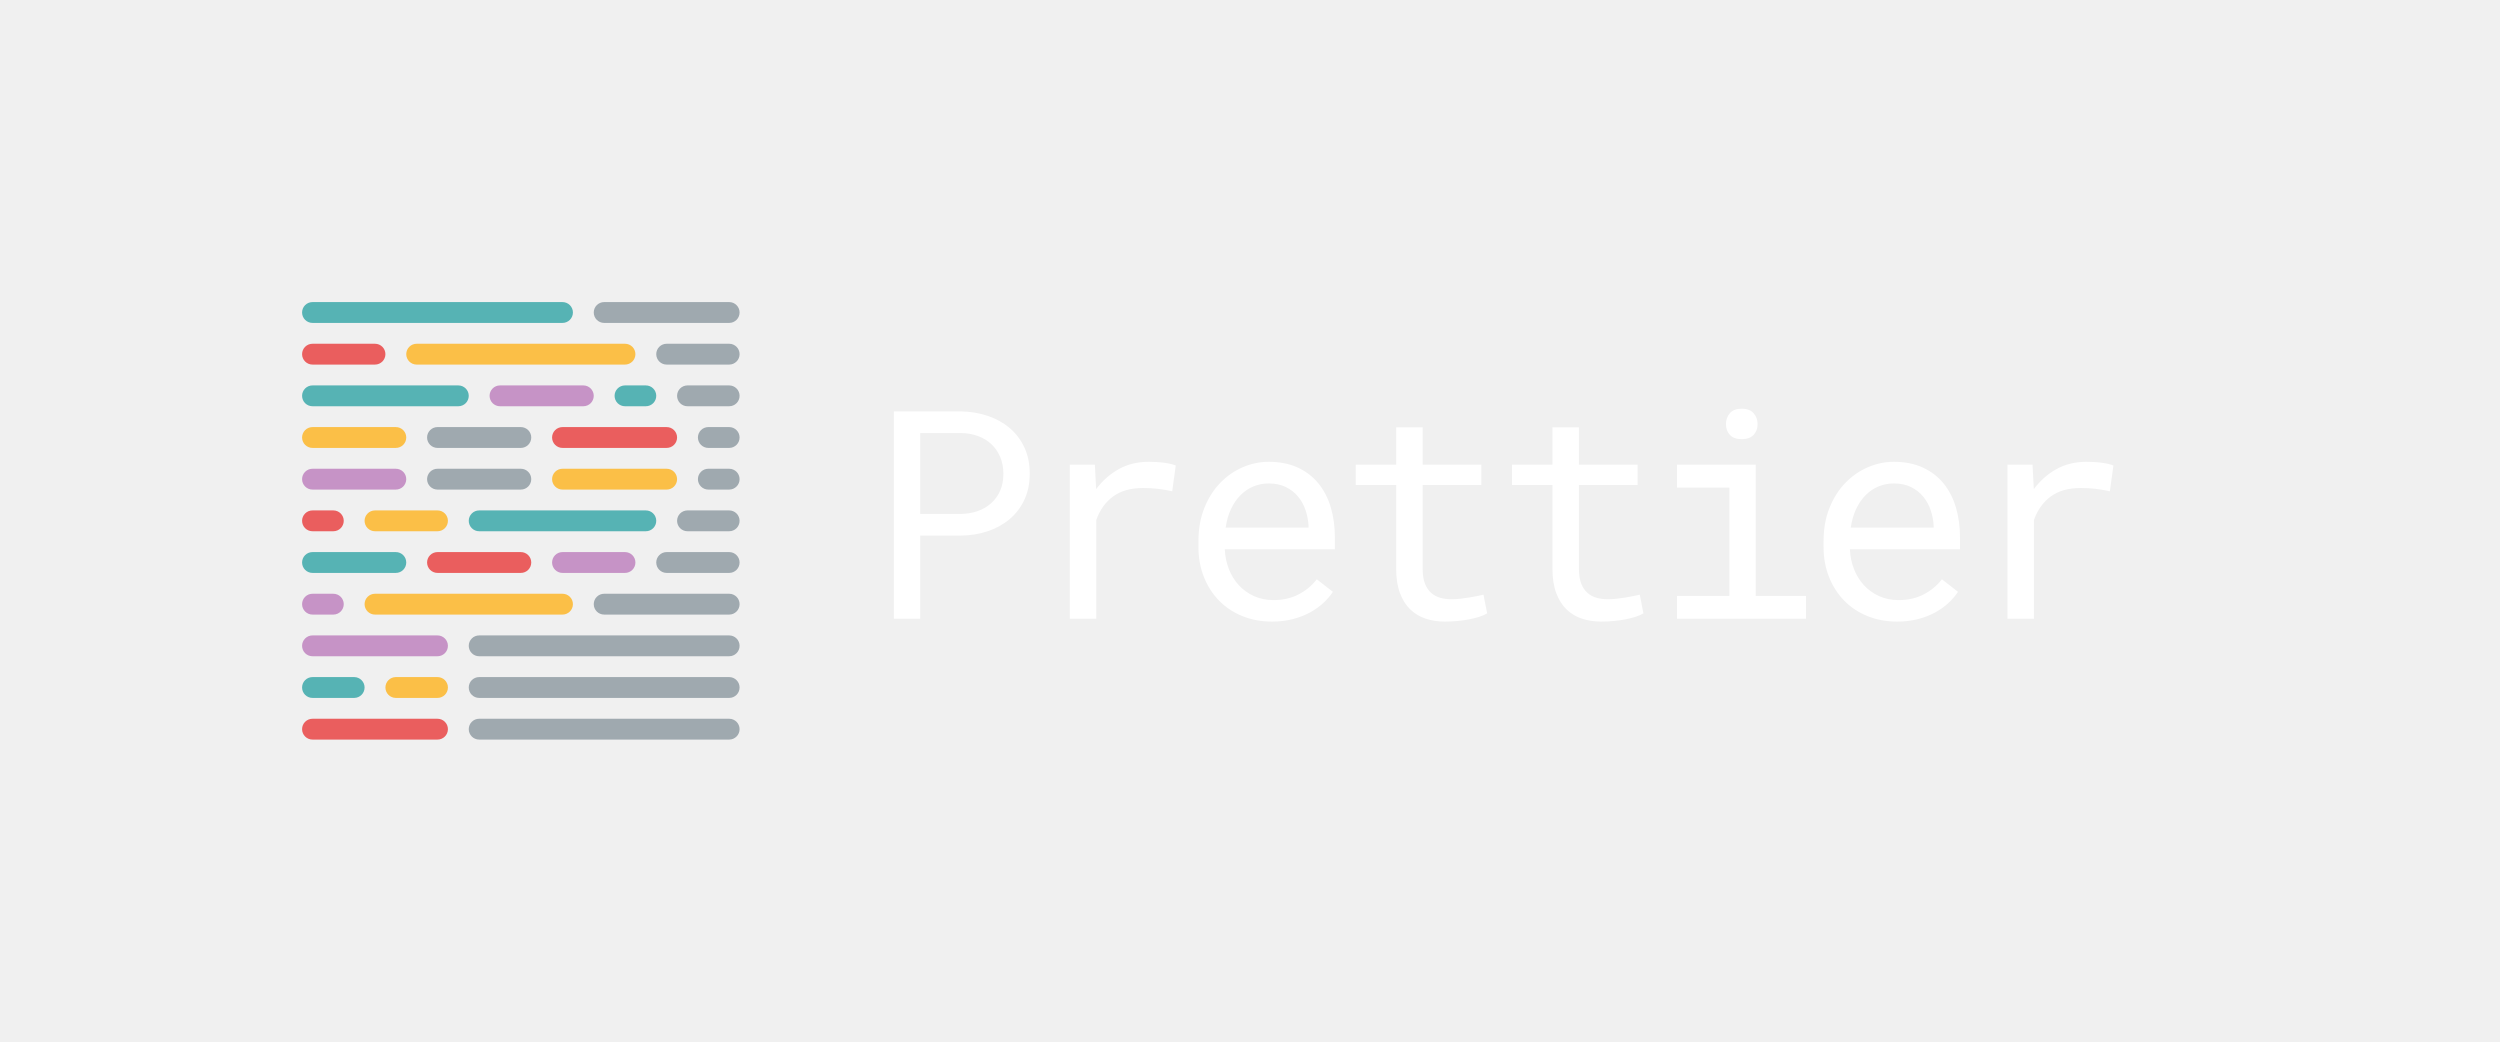
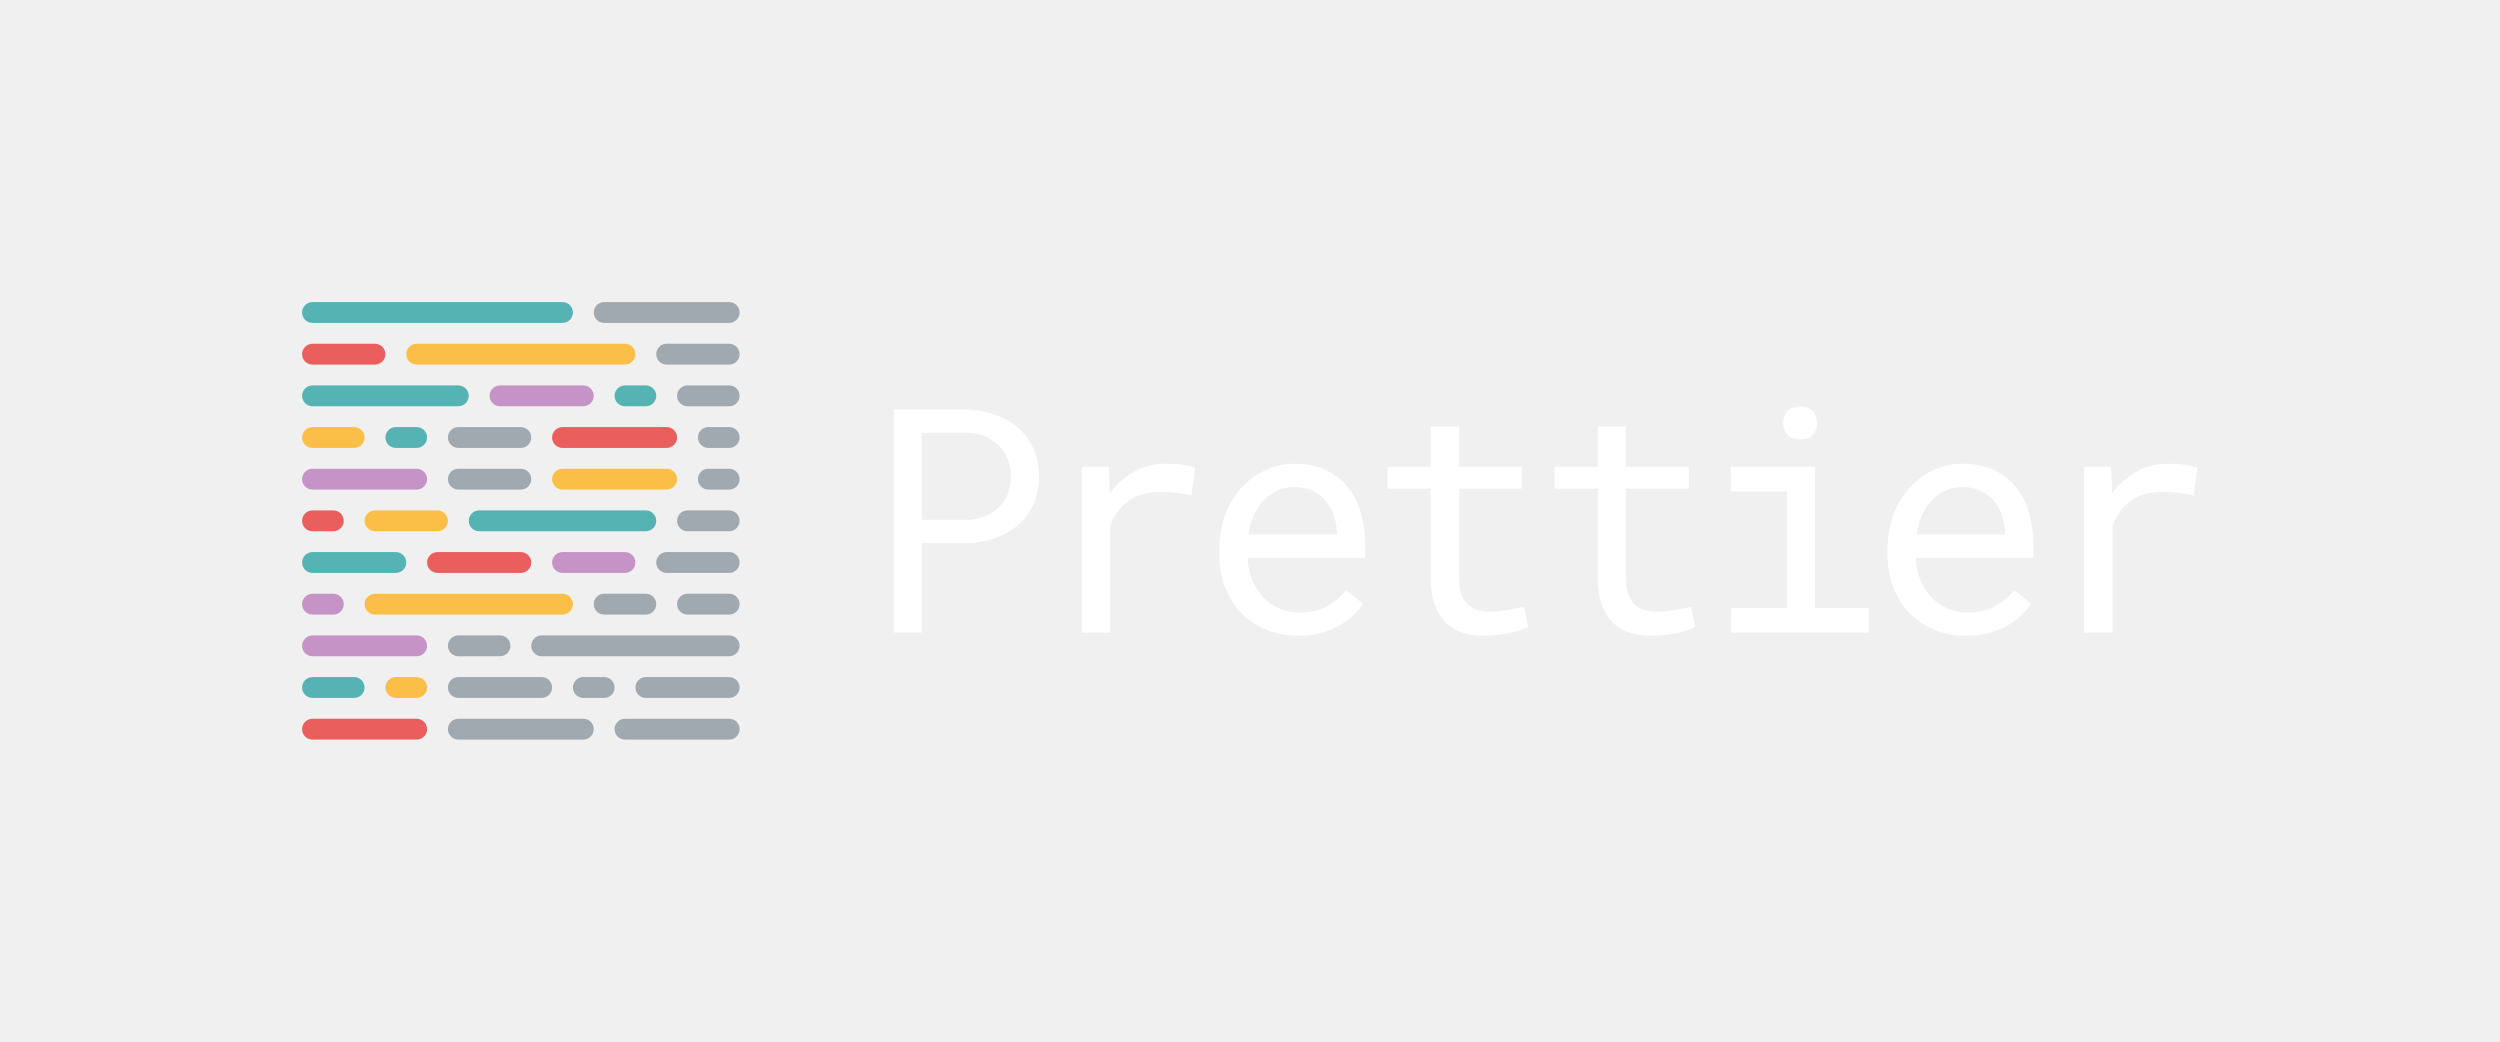
<svg xmlns="http://www.w3.org/2000/svg" width="1200px" height="500px" viewBox="0 0 1200 500" version="1.1" style="background: #1A2B34;">
  <defs />
  <g id="Page-1" stroke="none" stroke-width="1" fill="none" fill-rule="evenodd">
    <g id="prettier-banner-dark">
-       <g id="Text-(Dark)" transform="translate(429, 196)" fill="#FFFFFF">
-         <path d="M12.703,61.078 L12.703,101 L0.057,101 L0.057,1.469 L32.322,1.469 C36.788,1.56 41.015,2.266 45.003,3.588 C48.991,4.91 52.488,6.824 55.496,9.33 C58.504,11.837 60.885,14.936 62.64,18.627 C64.394,22.318 65.271,26.557 65.271,31.342 C65.271,36.127 64.394,40.354 62.64,44.022 C60.885,47.691 58.504,50.779 55.496,53.285 C52.488,55.792 48.991,57.706 45.003,59.027 C41.015,60.349 36.788,61.033 32.322,61.078 L12.703,61.078 Z M12.703,50.688 L32.322,50.688 C35.239,50.642 37.928,50.175 40.389,49.286 C42.85,48.397 44.992,47.133 46.814,45.492 C48.637,43.852 50.062,41.858 51.087,39.511 C52.112,37.164 52.625,34.486 52.625,31.479 C52.625,28.471 52.112,25.759 51.087,23.344 C50.062,20.928 48.649,18.878 46.849,17.191 C45.048,15.505 42.907,14.206 40.423,13.295 C37.939,12.383 35.239,11.905 32.322,11.859 L12.703,11.859 L12.703,50.688 Z M122.375,25.668 C123.56,25.668 124.79,25.702 126.066,25.771 C127.342,25.839 128.562,25.953 129.724,26.112 C130.886,26.272 131.957,26.465 132.937,26.693 C133.916,26.921 134.725,27.172 135.363,27.445 L133.654,39.818 C131.193,39.271 128.858,38.873 126.647,38.622 C124.437,38.371 122.124,38.246 119.709,38.246 C113.784,38.246 108.988,39.59 105.319,42.279 C101.651,44.968 98.951,48.728 97.219,53.559 L97.219,101 L84.504,101 L84.504,27.035 L96.535,27.035 L97.15,38.793 C100.158,34.737 103.77,31.535 107.985,29.188 C112.201,26.841 116.997,25.668 122.375,25.668 Z M181.598,102.367 C176.402,102.367 171.629,101.479 167.276,99.701 C162.924,97.924 159.199,95.44 156.1,92.25 C153.001,89.06 150.585,85.277 148.854,80.902 C147.122,76.527 146.256,71.765 146.256,66.615 L146.256,63.744 C146.256,57.774 147.213,52.431 149.127,47.714 C151.041,42.997 153.582,39.009 156.749,35.751 C159.916,32.492 163.517,29.997 167.55,28.266 C171.583,26.534 175.719,25.668 179.957,25.668 C185.289,25.668 189.949,26.591 193.937,28.437 C197.924,30.282 201.24,32.834 203.883,36.093 C206.526,39.351 208.497,43.191 209.796,47.611 C211.095,52.032 211.744,56.817 211.744,61.967 L211.744,67.641 L158.902,67.641 C159.039,71.013 159.688,74.18 160.851,77.143 C162.013,80.105 163.608,82.691 165.636,84.901 C167.664,87.112 170.09,88.855 172.916,90.131 C175.742,91.407 178.863,92.045 182.281,92.045 C186.793,92.045 190.803,91.133 194.312,89.311 C197.822,87.488 200.738,85.072 203.062,82.064 L210.787,88.08 C209.557,89.949 208.019,91.737 206.173,93.446 C204.327,95.155 202.197,96.671 199.781,97.992 C197.366,99.314 194.632,100.373 191.578,101.171 C188.525,101.968 185.198,102.367 181.598,102.367 Z M179.957,36.059 C177.405,36.059 174.99,36.526 172.711,37.46 C170.432,38.394 168.382,39.761 166.559,41.562 C164.736,43.362 163.198,45.572 161.944,48.192 C160.691,50.813 159.814,53.832 159.312,57.25 L199.098,57.25 L199.098,56.293 C198.961,53.832 198.494,51.394 197.696,48.979 C196.899,46.563 195.725,44.398 194.176,42.484 C192.626,40.57 190.678,39.021 188.331,37.836 C185.984,36.651 183.193,36.059 179.957,36.059 Z M253.877,9.125 L253.877,27.035 L282.041,27.035 L282.041,36.811 L253.877,36.811 L253.877,77.006 C253.877,79.877 254.242,82.247 254.971,84.115 C255.7,85.984 256.702,87.476 257.979,88.593 C259.255,89.709 260.724,90.495 262.388,90.951 C264.051,91.407 265.817,91.635 267.686,91.635 C269.053,91.635 270.465,91.555 271.924,91.396 C273.382,91.236 274.806,91.042 276.196,90.814 C277.586,90.587 278.885,90.347 280.093,90.097 C281.3,89.846 282.292,89.63 283.066,89.447 L284.844,98.402 C283.796,99.04 282.52,99.599 281.016,100.077 C279.512,100.556 277.871,100.966 276.094,101.308 C274.316,101.649 272.437,101.911 270.454,102.094 C268.472,102.276 266.501,102.367 264.541,102.367 C261.26,102.367 258.195,101.9 255.347,100.966 C252.498,100.032 250.026,98.55 247.93,96.522 C245.833,94.494 244.181,91.874 242.974,88.661 C241.766,85.448 241.162,81.563 241.162,77.006 L241.162,36.811 L221.748,36.811 L221.748,27.035 L241.162,27.035 L241.162,9.125 L253.877,9.125 Z M328.891,9.125 L328.891,27.035 L357.055,27.035 L357.055,36.811 L328.891,36.811 L328.891,77.006 C328.891,79.877 329.255,82.247 329.984,84.115 C330.714,85.984 331.716,87.476 332.992,88.593 C334.268,89.709 335.738,90.495 337.401,90.951 C339.065,91.407 340.831,91.635 342.699,91.635 C344.066,91.635 345.479,91.555 346.938,91.396 C348.396,91.236 349.82,91.042 351.21,90.814 C352.6,90.587 353.899,90.347 355.106,90.097 C356.314,89.846 357.305,89.63 358.08,89.447 L359.857,98.402 C358.809,99.04 357.533,99.599 356.029,100.077 C354.525,100.556 352.885,100.966 351.107,101.308 C349.33,101.649 347.45,101.911 345.468,102.094 C343.485,102.276 341.514,102.367 339.555,102.367 C336.273,102.367 333.209,101.9 330.36,100.966 C327.512,100.032 325.04,98.55 322.943,96.522 C320.847,94.494 319.195,91.874 317.987,88.661 C316.78,85.448 316.176,81.563 316.176,77.006 L316.176,36.811 L296.762,36.811 L296.762,27.035 L316.176,27.035 L316.176,9.125 L328.891,9.125 Z M375.945,27.035 L413.748,27.035 L413.748,90.062 L437.879,90.062 L437.879,101 L375.945,101 L375.945,90.062 L401.102,90.062 L401.102,38.041 L375.945,38.041 L375.945,27.035 Z M399.461,7.621 C399.461,5.525 400.088,3.759 401.341,2.323 C402.594,0.888 404.497,0.17 407.049,0.17 C409.555,0.17 411.447,0.888 412.723,2.323 C413.999,3.759 414.637,5.525 414.637,7.621 C414.637,9.672 413.999,11.381 412.723,12.748 C411.447,14.115 409.555,14.799 407.049,14.799 C404.497,14.799 402.594,14.115 401.341,12.748 C400.088,11.381 399.461,9.672 399.461,7.621 Z M481.652,102.367 C476.457,102.367 471.683,101.479 467.331,99.701 C462.979,97.924 459.253,95.44 456.154,92.25 C453.055,89.06 450.64,85.277 448.908,80.902 C447.176,76.527 446.311,71.765 446.311,66.615 L446.311,63.744 C446.311,57.774 447.268,52.431 449.182,47.714 C451.096,42.997 453.636,39.009 456.804,35.751 C459.971,32.492 463.571,29.997 467.604,28.266 C471.638,26.534 475.773,25.668 480.012,25.668 C485.344,25.668 490.004,26.591 493.991,28.437 C497.979,30.282 501.294,32.834 503.938,36.093 C506.581,39.351 508.552,43.191 509.851,47.611 C511.149,52.032 511.799,56.817 511.799,61.967 L511.799,67.641 L458.957,67.641 C459.094,71.013 459.743,74.18 460.905,77.143 C462.067,80.105 463.662,82.691 465.69,84.901 C467.718,87.112 470.145,88.855 472.971,90.131 C475.796,91.407 478.918,92.045 482.336,92.045 C486.848,92.045 490.858,91.133 494.367,89.311 C497.876,87.488 500.793,85.072 503.117,82.064 L510.842,88.08 C509.611,89.949 508.073,91.737 506.228,93.446 C504.382,95.155 502.251,96.671 499.836,97.992 C497.421,99.314 494.686,100.373 491.633,101.171 C488.579,101.968 485.253,102.367 481.652,102.367 Z M480.012,36.059 C477.46,36.059 475.044,36.526 472.766,37.46 C470.487,38.394 468.436,39.761 466.613,41.562 C464.79,43.362 463.252,45.572 461.999,48.192 C460.746,50.813 459.868,53.832 459.367,57.25 L499.152,57.25 L499.152,56.293 C499.016,53.832 498.549,51.394 497.751,48.979 C496.953,46.563 495.78,44.398 494.23,42.484 C492.681,40.57 490.733,39.021 488.386,37.836 C486.039,36.651 483.247,36.059 480.012,36.059 Z M572.457,25.668 C573.642,25.668 574.872,25.702 576.148,25.771 C577.424,25.839 578.644,25.953 579.806,26.112 C580.968,26.272 582.039,26.465 583.019,26.693 C583.998,26.921 584.807,27.172 585.445,27.445 L583.736,39.818 C581.275,39.271 578.94,38.873 576.729,38.622 C574.519,38.371 572.206,38.246 569.791,38.246 C563.867,38.246 559.07,39.59 555.401,42.279 C551.733,44.968 549.033,48.728 547.301,53.559 L547.301,101 L534.586,101 L534.586,27.035 L546.617,27.035 L547.232,38.793 C550.24,34.737 553.852,31.535 558.067,29.188 C562.283,26.841 567.079,25.668 572.457,25.668 Z" id="Prettier" />
+       <g id="Text-(Dark)" transform="translate(429, 195)" fill="#FFFFFF">
+         <path d="M13.565,65.702 L13.565,108.672 L0.048,108.672 L0.048,1.542 L34.535,1.542 C39.309,1.64 43.827,2.4 48.089,3.823 C52.351,5.245 56.09,7.305 59.305,10.003 C62.52,12.701 65.065,16.037 66.94,20.01 C68.816,23.983 69.753,28.545 69.753,33.696 C69.753,38.846 68.816,43.396 66.94,47.344 C65.065,51.293 62.52,54.616 59.305,57.314 C56.09,60.012 52.351,62.072 48.089,63.495 C43.827,64.917 39.309,65.653 34.535,65.702 L13.565,65.702 Z M13.565,54.518 L34.535,54.518 C37.653,54.469 40.527,53.967 43.157,53.01 C45.787,52.053 48.077,50.692 50.025,48.926 C51.974,47.16 53.496,45.014 54.592,42.488 C55.688,39.962 56.236,37.08 56.236,33.843 C56.236,30.605 55.688,27.687 54.592,25.087 C53.496,22.487 51.986,20.28 50.062,18.465 C48.138,16.65 45.848,15.252 43.194,14.271 C40.539,13.29 37.653,12.775 34.535,12.726 L13.565,12.726 L13.565,54.518 Z M130.789,27.589 C132.056,27.589 133.371,27.625 134.735,27.699 C136.099,27.773 137.402,27.895 138.644,28.067 C139.886,28.239 141.031,28.447 142.078,28.692 C143.125,28.938 143.99,29.207 144.672,29.502 L142.845,42.819 C140.215,42.231 137.718,41.802 135.356,41.532 C132.993,41.262 130.521,41.127 127.94,41.127 C121.607,41.127 116.48,42.574 112.559,45.468 C108.638,48.362 105.752,52.409 103.901,57.609 L103.901,108.672 L90.31,108.672 L90.31,29.06 L103.17,29.06 L103.828,41.716 C107.042,37.35 110.903,33.904 115.409,31.378 C119.914,28.852 125.041,27.589 130.789,27.589 Z M194.09,110.144 C188.537,110.144 183.435,109.187 178.783,107.274 C174.131,105.361 170.149,102.688 166.836,99.254 C163.524,95.82 160.942,91.749 159.091,87.04 C157.24,82.331 156.315,77.205 156.315,71.662 L156.315,68.572 C156.315,62.146 157.337,56.395 159.383,51.318 C161.429,46.241 164.145,41.949 167.53,38.441 C170.916,34.934 174.764,32.249 179.075,30.385 C183.386,28.521 187.806,27.589 192.337,27.589 C198.036,27.589 203.016,28.582 207.279,30.569 C211.541,32.555 215.085,35.302 217.91,38.809 C220.735,42.317 222.842,46.449 224.23,51.207 C225.618,55.965 226.313,61.116 226.313,66.659 L226.313,72.766 L169.832,72.766 C169.978,76.396 170.672,79.805 171.914,82.993 C173.156,86.182 174.861,88.965 177.029,91.344 C179.197,93.724 181.791,95.6 184.811,96.973 C187.831,98.347 191.167,99.033 194.821,99.033 C199.643,99.033 203.93,98.052 207.681,96.09 C211.431,94.128 214.549,91.528 217.033,88.291 L225.29,94.766 C223.974,96.777 222.33,98.702 220.358,100.542 C218.385,102.381 216.108,104.012 213.526,105.435 C210.944,106.857 208.022,107.998 204.758,108.856 C201.494,109.715 197.938,110.144 194.09,110.144 Z M192.337,38.773 C189.609,38.773 187.027,39.275 184.591,40.281 C182.156,41.286 179.964,42.758 178.015,44.696 C176.067,46.633 174.423,49.012 173.083,51.833 C171.744,54.653 170.806,57.903 170.27,61.582 L212.795,61.582 L212.795,60.552 C212.649,57.903 212.15,55.279 211.297,52.679 C210.445,50.079 209.191,47.749 207.534,45.689 C205.878,43.629 203.796,41.961 201.287,40.686 C198.779,39.41 195.795,38.773 192.337,38.773 Z M271.347,9.783 L271.347,29.06 L301.45,29.06 L301.45,39.582 L271.347,39.582 L271.347,82.846 C271.347,85.936 271.736,88.487 272.516,90.498 C273.295,92.509 274.367,94.116 275.731,95.318 C277.095,96.519 278.666,97.366 280.444,97.856 C282.222,98.347 284.109,98.592 286.106,98.592 C287.568,98.592 289.078,98.506 290.636,98.334 C292.195,98.163 293.717,97.954 295.203,97.709 C296.689,97.464 298.077,97.206 299.368,96.936 C300.659,96.667 301.718,96.434 302.546,96.237 L304.446,105.876 C303.326,106.563 301.962,107.164 300.354,107.679 C298.747,108.194 296.993,108.635 295.094,109.003 C293.194,109.371 291.184,109.653 289.065,109.849 C286.947,110.046 284.84,110.144 282.745,110.144 C279.238,110.144 275.962,109.641 272.918,108.635 C269.873,107.63 267.231,106.036 264.99,103.853 C262.749,101.67 260.983,98.849 259.693,95.391 C258.402,91.933 257.756,87.751 257.756,82.846 L257.756,39.582 L237.005,39.582 L237.005,29.06 L257.756,29.06 L257.756,9.783 L271.347,9.783 Z M351.526,9.783 L351.526,29.06 L381.63,29.06 L381.63,39.582 L351.526,39.582 L351.526,82.846 C351.526,85.936 351.916,88.487 352.695,90.498 C353.475,92.509 354.546,94.116 355.91,95.318 C357.274,96.519 358.845,97.366 360.623,97.856 C362.401,98.347 364.288,98.592 366.286,98.592 C367.747,98.592 369.257,98.506 370.816,98.334 C372.375,98.163 373.897,97.954 375.382,97.709 C376.868,97.464 378.256,97.206 379.547,96.936 C380.838,96.667 381.898,96.434 382.726,96.237 L384.625,105.876 C383.505,106.563 382.141,107.164 380.534,107.679 C378.926,108.194 377.173,108.635 375.273,109.003 C373.373,109.371 371.364,109.653 369.245,109.849 C367.126,110.046 365.019,110.144 362.925,110.144 C359.417,110.144 356.142,109.641 353.097,108.635 C350.053,107.63 347.41,106.036 345.169,103.853 C342.929,101.67 341.163,98.849 339.872,95.391 C338.581,91.933 337.936,87.751 337.936,82.846 L337.936,39.582 L317.185,39.582 L317.185,29.06 L337.936,29.06 L337.936,9.783 L351.526,9.783 Z M401.821,29.06 L442.227,29.06 L442.227,96.9 L468.02,96.9 L468.02,108.672 L401.821,108.672 L401.821,96.9 L428.71,96.9 L428.71,40.906 L401.821,40.906 L401.821,29.06 Z M426.956,8.164 C426.956,5.907 427.626,4.007 428.965,2.462 C430.305,0.916 432.339,0.144 435.067,0.144 C437.746,0.144 439.767,0.916 441.131,2.462 C442.495,4.007 443.177,5.907 443.177,8.164 C443.177,10.371 442.495,12.211 441.131,13.682 C439.767,15.154 437.746,15.89 435.067,15.89 C432.339,15.89 430.305,15.154 428.965,13.682 C427.626,12.211 426.956,10.371 426.956,8.164 Z M514.808,110.144 C509.254,110.144 504.152,109.187 499.5,107.274 C494.848,105.361 490.866,102.688 487.554,99.254 C484.241,95.82 481.66,91.749 479.809,87.04 C477.957,82.331 477.032,77.205 477.032,71.662 L477.032,68.572 C477.032,62.146 478.055,56.395 480.101,51.318 C482.147,46.241 484.862,41.949 488.248,38.441 C491.633,34.934 495.481,32.249 499.792,30.385 C504.103,28.521 508.524,27.589 513.054,27.589 C518.753,27.589 523.734,28.582 527.996,30.569 C532.258,32.555 535.802,35.302 538.627,38.809 C541.453,42.317 543.559,46.449 544.948,51.207 C546.336,55.965 547.03,61.116 547.03,66.659 L547.03,72.766 L490.549,72.766 C490.695,76.396 491.39,79.805 492.632,82.993 C493.874,86.182 495.579,88.965 497.746,91.344 C499.914,93.724 502.508,95.6 505.528,96.973 C508.548,98.347 511.885,99.033 515.538,99.033 C520.361,99.033 524.647,98.052 528.398,96.09 C532.149,94.128 535.266,91.528 537.751,88.291 L546.007,94.766 C544.692,96.777 543.048,98.702 541.075,100.542 C539.102,102.381 536.825,104.012 534.243,105.435 C531.662,106.857 528.739,107.998 525.475,108.856 C522.212,109.715 518.656,110.144 514.808,110.144 Z M513.054,38.773 C510.326,38.773 507.744,39.275 505.309,40.281 C502.873,41.286 500.681,42.758 498.733,44.696 C496.784,46.633 495.14,49.012 493.801,51.833 C492.461,54.653 491.524,57.903 490.988,61.582 L533.513,61.582 L533.513,60.552 C533.367,57.903 532.867,55.279 532.015,52.679 C531.162,50.079 529.908,47.749 528.252,45.689 C526.596,43.629 524.513,41.961 522.005,40.686 C519.496,39.41 516.512,38.773 513.054,38.773 Z M611.865,27.589 C613.132,27.589 614.447,27.625 615.811,27.699 C617.175,27.773 618.478,27.895 619.72,28.067 C620.962,28.239 622.107,28.447 623.154,28.692 C624.201,28.938 625.066,29.207 625.748,29.502 L623.921,42.819 C621.291,42.231 618.795,41.802 616.432,41.532 C614.069,41.262 611.597,41.127 609.016,41.127 C602.683,41.127 597.556,42.574 593.635,45.468 C589.714,48.362 586.828,52.409 584.977,57.609 L584.977,108.672 L571.386,108.672 L571.386,29.06 L584.246,29.06 L584.904,41.716 C588.119,37.35 591.979,33.904 596.485,31.378 C600.991,28.852 606.117,27.589 611.865,27.589 Z" id="Prettier" />
      </g>
      <g id="Icon-(Dark)" transform="translate(145, 145)">
        <g id="Group">
          <rect id="Rectangle" fill="#56B3B4" x="150" y="40" width="20" height="10" rx="5" />
-           <rect id="Rectangle" fill="#EA5E5E" x="0" y="200" width="70" height="10" rx="5" />
+           <rect id="Rectangle" fill="#EA5E5E" x="0" y="200" width="60" height="10" rx="5" />
          <rect id="Rectangle" fill="#C693C6" x="120" y="120" width="40" height="10" rx="5" />
          <rect id="Rectangle" fill="#EA5E5E" x="60" y="120" width="50" height="10" rx="5" />
          <rect id="Rectangle" fill="#56B3B4" x="0" y="120" width="50" height="10" rx="5" />
-           <rect id="Rectangle" fill="#C693C6" x="0" y="160" width="70" height="10" rx="5" />
-           <rect id="Rectangle" fill="#C693C6" x="0" y="80" width="50" height="10" rx="5" />
+           <rect id="Rectangle" fill="#C693C6" x="0" y="160" width="60" height="10" rx="5" />
+           <rect id="Rectangle" fill="#C693C6" x="0" y="80" width="60" height="10" rx="5" />
          <rect id="Rectangle" fill="#FBBF47" x="50" y="20" width="110" height="10" rx="5" />
          <rect id="Rectangle" fill="#EA5E5E" x="0" y="20" width="40" height="10" rx="5" />
-           <rect id="Rectangle" fill="#FBBF47" x="40" y="180" width="30" height="10" rx="5" />
+           <rect id="Rectangle" fill="#FBBF47" x="40" y="180" width="20" height="10" rx="5" />
+           <rect id="Rectangle" fill="#56B3B4" x="40" y="60" width="20" height="10" rx="5" />
          <rect id="Rectangle" fill="#56B3B4" x="0" y="180" width="30" height="10" rx="5" />
+           <rect id="Rectangle" fill="#FBBF47" x="0" y="60" width="30" height="10" rx="5" />
+           <rect id="Rectangle" fill="#4D616E" opacity="0.5" x="130" y="180" width="20" height="10" rx="5" />
+           <rect id="Rectangle" fill="#4D616E" opacity="0.5" x="70" y="180" width="50" height="10" rx="5" />
+           <rect id="Rectangle" fill="#4D616E" opacity="0.5" x="160" y="180" width="50" height="10" rx="5" />
          <rect id="Rectangle" fill="#56B3B4" x="80" y="100" width="90" height="10" rx="5" />
          <rect id="Rectangle" fill="#FBBF47" x="30" y="100" width="40" height="10" rx="5" />
          <rect id="Rectangle" fill="#EA5E5E" x="0" y="100" width="20" height="10" rx="5" />
          <rect id="Rectangle" fill="#C693C6" x="90" y="40" width="50" height="10" rx="5" />
          <rect id="Rectangle" fill="#56B3B4" x="0" y="40" width="80" height="10" rx="5" />
          <rect id="Rectangle" fill="#FBBF47" x="30" y="140" width="100" height="10" rx="5" />
          <rect id="Rectangle" fill="#C693C6" x="0" y="140" width="20" height="10" rx="5" />
          <rect id="Rectangle" fill="#EA5E5E" x="120" y="60" width="60" height="10" rx="5" />
          <rect id="Rectangle" fill="#FBBF47" x="120" y="80" width="60" height="10" rx="5" />
-           <rect id="Rectangle" fill="#FBBF47" x="0" y="60" width="50" height="10" rx="5" />
          <rect id="Rectangle" fill="#56B3B4" x="0" y="0" width="130" height="10" rx="5" />
          <rect id="Rectangle" fill="#4D616E" opacity="0.5" x="140" y="0" width="70" height="10" rx="5" />
-           <rect id="Rectangle" fill="#4D616E" opacity="0.5" x="140" y="140" width="70" height="10" rx="5" />
+           <rect id="Rectangle" fill="#4D616E" opacity="0.5" x="140" y="140" width="30" height="10" rx="5" />
+           <rect id="Rectangle" fill="#4D616E" opacity="0.5" x="180" y="140" width="30" height="10" rx="5" />
          <rect id="Rectangle" fill="#4D616E" opacity="0.5" x="170" y="120" width="40" height="10" rx="5" />
          <rect id="Rectangle" fill="#4D616E" opacity="0.5" x="170" y="20" width="40" height="10" rx="5" />
          <rect id="Rectangle" fill="#4D616E" opacity="0.5" x="180" y="100" width="30" height="10" rx="5" />
          <rect id="Rectangle" fill="#4D616E" opacity="0.5" x="180" y="40" width="30" height="10" rx="5" />
          <rect id="Rectangle" fill="#4D616E" opacity="0.5" x="190" y="60" width="20" height="10" rx="5" />
          <rect id="Rectangle" fill="#4D616E" opacity="0.5" x="190" y="80" width="20" height="10" rx="5" />
-           <rect id="Rectangle" fill="#4D616E" opacity="0.5" x="80" y="160" width="130" height="10" rx="5" />
-           <rect id="Rectangle" fill="#4D616E" opacity="0.5" x="80" y="180" width="130" height="10" rx="5" />
-           <rect id="Rectangle" fill="#4D616E" opacity="0.5" x="80" y="200" width="130" height="10" rx="5" />
-           <rect id="Rectangle" fill="#4D616E" opacity="0.5" x="60" y="60" width="50" height="10" rx="5" />
-           <rect id="Rectangle" fill="#4D616E" opacity="0.5" x="60" y="80" width="50" height="10" rx="5" />
+           <rect id="Rectangle" fill="#4D616E" opacity="0.5" x="110" y="160" width="100" height="10" rx="5" />
+           <rect id="Rectangle" fill="#4D616E" opacity="0.5" x="70" y="160" width="30" height="10" rx="5" />
+           <rect id="Rectangle" fill="#4D616E" opacity="0.5" x="150" y="200" width="60" height="10" rx="5" />
+           <rect id="Rectangle" fill="#4D616E" opacity="0.5" x="70" y="200" width="70" height="10" rx="5" />
+           <rect id="Rectangle" fill="#4D616E" opacity="0.5" x="70" y="60" width="40" height="10" rx="5" />
+           <rect id="Rectangle" fill="#4D616E" opacity="0.5" x="70" y="80" width="40" height="10" rx="5" />
        </g>
      </g>
    </g>
  </g>
</svg>
